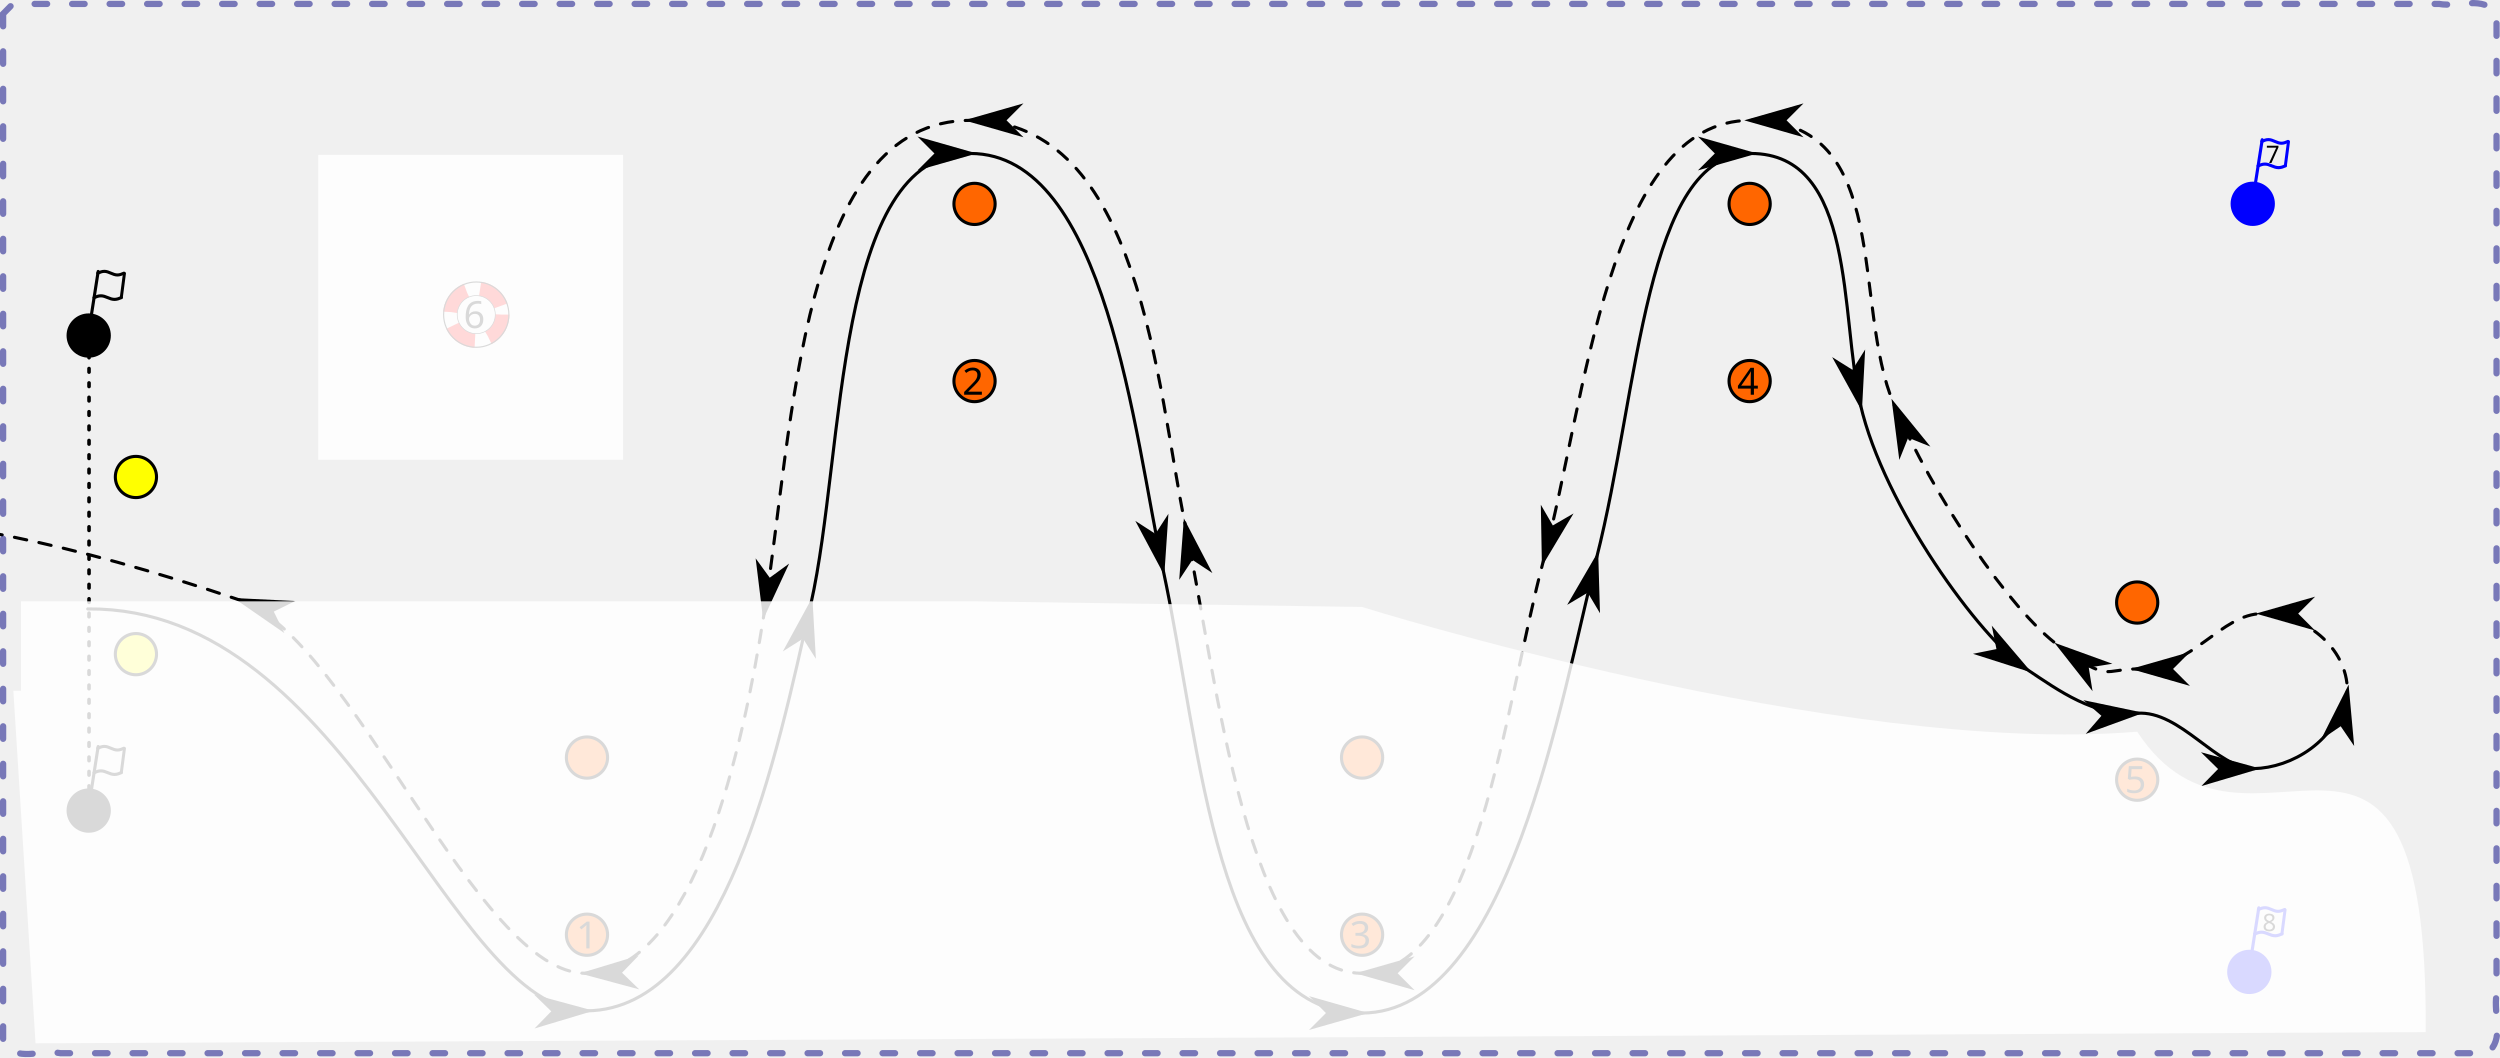
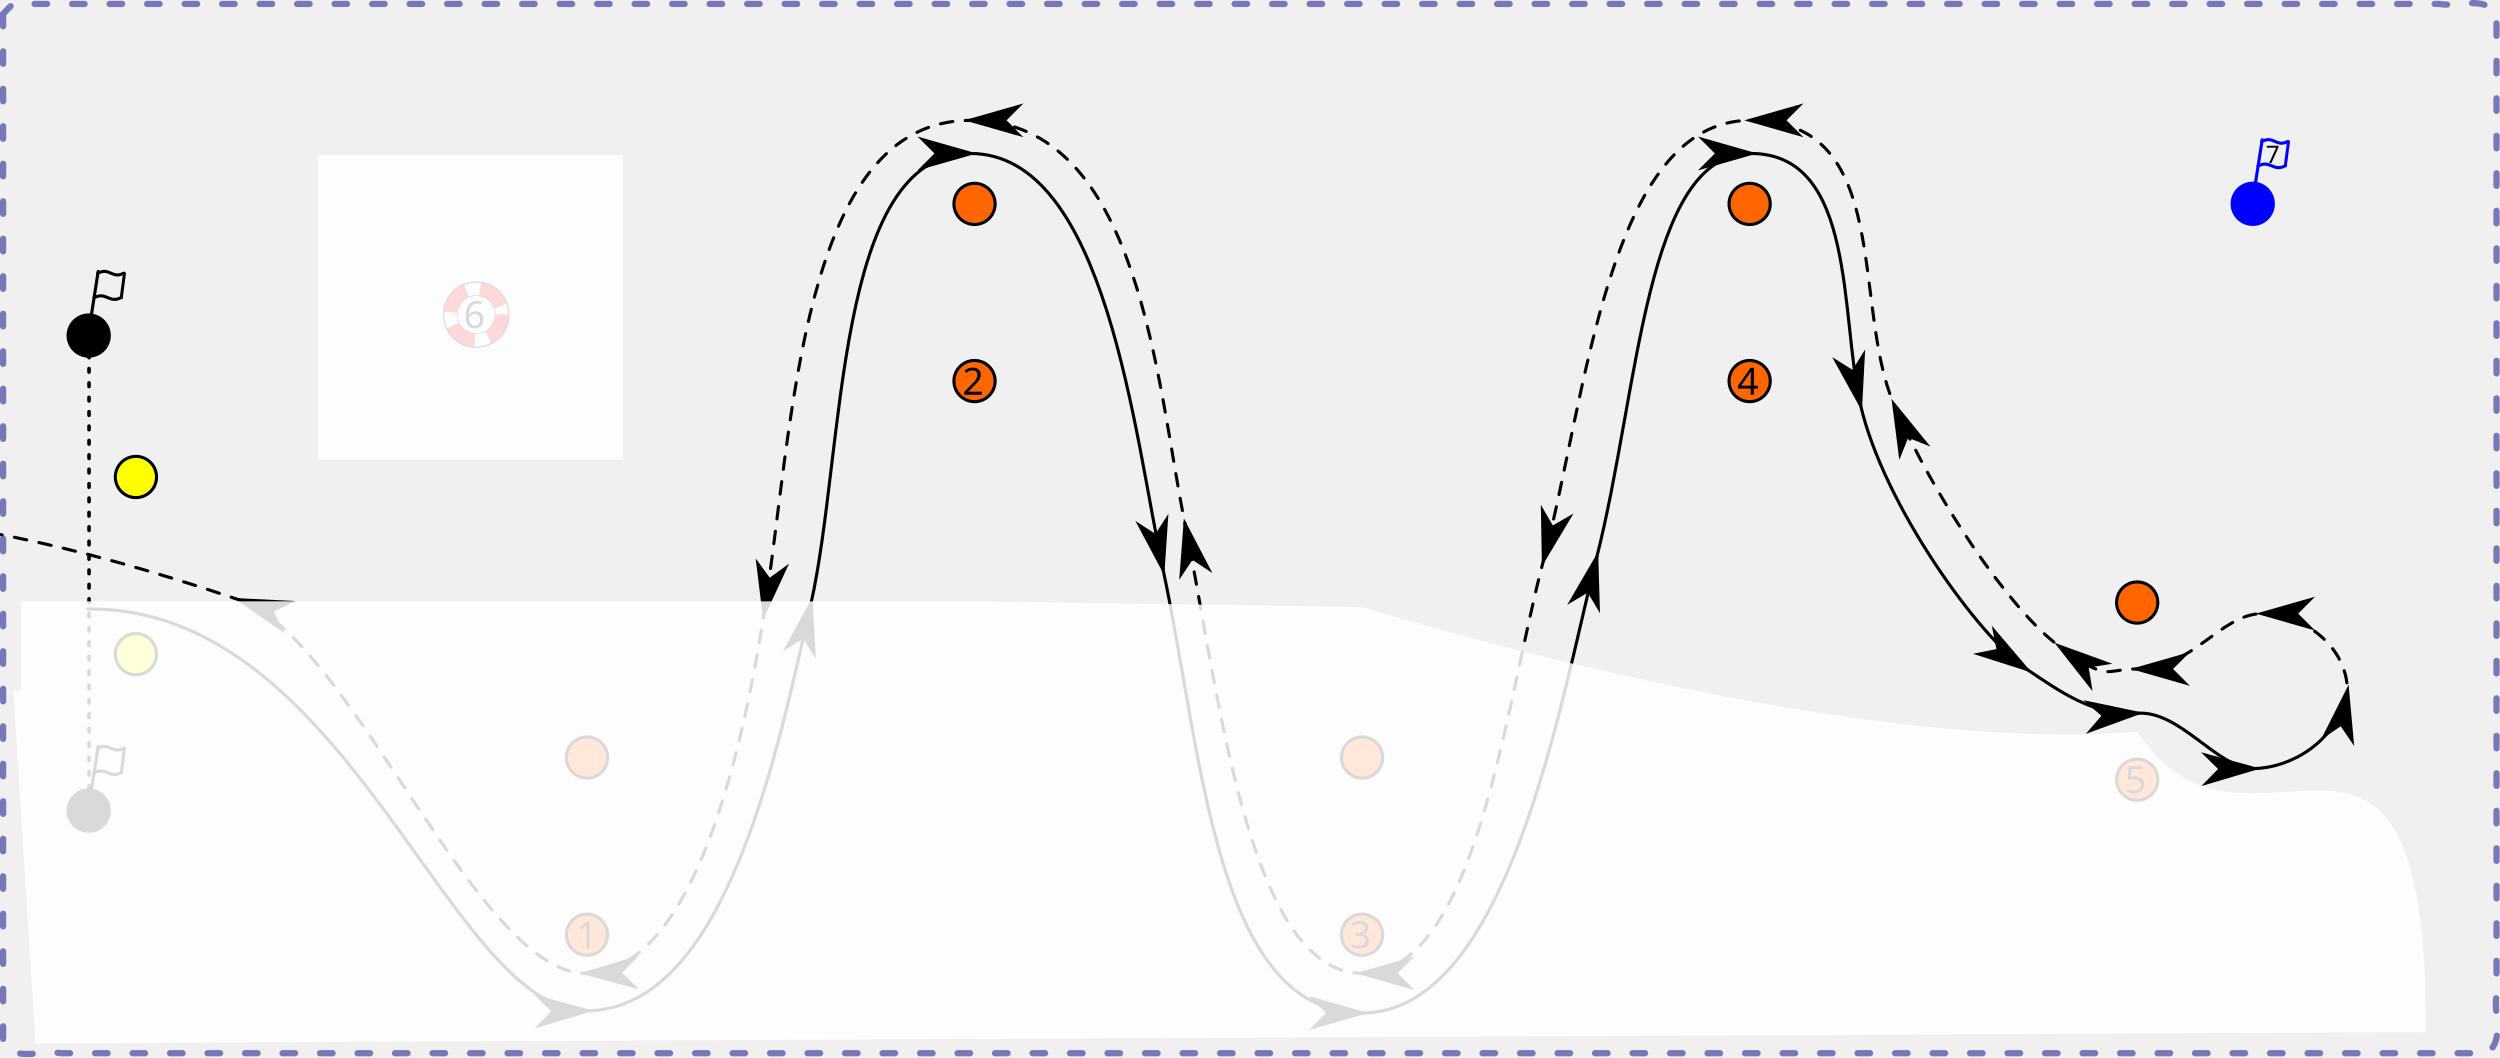
<svg xmlns="http://www.w3.org/2000/svg" version="1.0" id="svg3641" height="360.829" width="853.326" style="enable-background:new" xml:space="preserve">
  <defs id="arrows">
    <marker id="RazorWire" refX="0" refY="0" orient="auto" style="overflow:visible">
      <path id="path5527" style="fill:#34ff00;fill-opacity:1;fill-rule:evenodd;stroke:#34ff00;stroke-width:0.085pt;stroke-opacity:1" d="M 0.019,-0.632 V 0.595 L -6.621,2.568 H 9.113 L 2.979,0.595 V -0.632 L 9.166,-2.472 H -6.594 Z" />
    </marker>
    <marker orient="auto" refY="0" refX="0" id="Scissors" style="overflow:visible">
      <path id="schere" d="M 9.696,-3.847 C 8.661,-5.095 6.794,-5.052 5.4,-4.515 l -8.76,3.283 c -2.548,-1.394 -5.065,-0.995 -5.065,-1.673 0,-0.53 0.487,-0.414 0.414,-1.795 -0.07,-1.326 -1.454,-2.307 -2.763,-2.22 -1.309,-0.008 -2.666,0.995 -2.678,2.379 -0.098,1.393 1.074,2.688 2.461,2.779 1.624,0.242 4.499,-0.742 5.848,1.676 C -6.148,1.766 -7.931,1.771 -9.543,1.679 -10.882,1.602 -12.489,1.985 -13.128,3.301 c -0.617,1.261 -0.012,3.056 1.405,3.442 1.43,0.525 3.393,-0.138 3.733,-1.782 0.262,-1.267 -0.635,-1.862 -0.291,-2.322 0.26,-0.347 1.91,-0.146 4.85,-1.466 L 6.055,4.515 C 7.253,4.85 8.718,4.839 9.78,3.66 L -0.055,-0.057 Z M -9.832,-5.874 c 1.381,0.771 1.268,2.862 -0.167,3.268 -1.298,0.452 -2.956,-0.81 -2.542,-2.216 0.242,-1.154 1.764,-1.579 2.709,-1.052 z m 0.06,8.552 c 1.441,0.532 1.196,2.97 -0.269,3.298 -0.972,0.337 -2.361,-0.148 -2.459,-1.293 -0.189,-1.392 1.446,-2.65 2.728,-2.005 z" style="fill:#34ff00;fill-opacity:1;stroke:#34ff00;stroke-width:1.067;stroke-opacity:1" />
    </marker>
    <marker orient="auto" refY="0" refX="0" id="Legs" style="overflow:visible">
      <g id="g5494" transform="scale(-0.7)" style="fill:#34ff00;fill-opacity:1;stroke:#34ff00;stroke-opacity:1">
        <g id="g5496" transform="matrix(0,-1,-1,0,22.0892,22.73484)" style="fill:#34ff00;fill-opacity:1;stroke:#34ff00;stroke-opacity:1">
          <path id="path5498" d="m 22.636,22.054 c -7.371,5.036 -2.618,7.047 -6.23,14.339" style="fill:#34ff00;fill-opacity:1;fill-rule:evenodd;stroke:#34ff00;stroke-width:1.067pt;stroke-opacity:1" />
          <path id="path5500" d="m 22.825,21.918 c -1.451,8.904 3.772,9.355 4.805,14.747" style="fill:#34ff00;fill-opacity:1;fill-rule:evenodd;stroke:#34ff00;stroke-width:1.067pt;stroke-opacity:1" />
        </g>
        <path id="path5502" d="m -15.029,-7.181 -0.984,4.313 4.227,-1.305 z" style="fill:#34ff00;fill-opacity:1;fill-rule:evenodd;stroke:#34ff00;stroke-width:1.067pt;stroke-opacity:1" />
        <path id="path5504" d="m -16.23,4.861 1.999,3.946 2.418,-3.704 z" style="fill:#34ff00;fill-opacity:1;fill-rule:evenodd;stroke:#34ff00;stroke-width:1.067pt;stroke-opacity:1" />
      </g>
    </marker>
    <linearGradient id="linearGradient5477">
      <stop style="stop-color:#57e307;stop-opacity:1;" offset="0" id="stop5479" />
    </linearGradient>
    <marker style="overflow:visible" id="Arrow1Lend" refX="0" refY="0" orient="auto">
      <path style="fill-rule:evenodd;stroke:#000000;stroke-width:0.853pt;marker-start:none" d="M -10.667,0 -14.933,4.267 0,0 -14.933,-4.267 Z" id="path3104" />
    </marker>
    <marker style="overflow:visible" id="Arrow1Lstart" refX="0" refY="0" orient="auto">
      <path style="fill-rule:evenodd;stroke:#000000;stroke-width:0.853pt;marker-start:none" d="M 10.667,0 14.933,-4.267 0,0 14.933,4.267 Z" id="path3282" />
    </marker>
    <marker style="overflow:visible" id="Arrow1Lstart-7" refX="0" refY="0" orient="auto">
      <path style="fill-rule:evenodd;stroke:#000000;stroke-width:0.853pt;marker-start:none" d="M 10.667,0 14.933,-4.267 0,0 14.933,4.267 Z" id="path3282-4" />
    </marker>
    <marker style="overflow:visible" id="Arrow1Lend-6" refX="0" refY="0" orient="auto">
      <path style="fill-rule:evenodd;stroke:#000000;stroke-width:0.853pt;marker-start:none" d="M -10.667,0 -14.933,4.267 0,0 -14.933,-4.267 Z" id="path3104-0" />
    </marker>
  </defs>
  <g transform="translate(-215.4445,-435.3955)" style="display:inline" id="Parcours">
    <defs id="defs2076" />
    <g id="g1" />
    <g id="layer6" style="display:inline">
      <g transform="translate(18.94796,85.04597)" id="Zeitnahme" style="display:inline">
        <g id="g13156" transform="translate(-177.6378,-94.48819)">
          <path style="fill:#000000;fill-opacity:1;stroke:#000000;stroke-width:1.762" d="m 411.087,559.37 c 0,-3.685 -2.986,-6.678 -6.678,-6.678 -3.683,0 -6.678,2.987 -6.678,6.678 0,3.685 2.987,6.678 6.678,6.678 3.685,0 6.678,-2.987 6.678,-6.678 z" id="Zeit_oben" />
        </g>
        <g id="g13172" transform="translate(-177.6378,67.66194)">
          <path style="fill:#000000;fill-opacity:1;stroke:#000000;stroke-width:1.762" d="m 411.087,559.37 c 0,-3.685 -2.986,-6.678 -6.678,-6.678 -3.683,0 -6.678,2.987 -6.678,6.678 0,3.685 2.987,6.678 6.678,6.678 3.685,0 6.678,-2.987 6.678,-6.678 z" id="Zeit_unten" />
        </g>
        <path style="fill:none;stroke:#000000;stroke-width:1.228;stroke-linecap:round;stroke-linejoin:miter;stroke-miterlimit:4;stroke-dasharray:1.228, 3.684;stroke-dashoffset:0;stroke-opacity:1" d="m 226.886,466.315 c 0,23.379 0,46.759 0,70.138 0,19.991 0,67.885 0,87.271" id="path14169" />
      </g>
      <g transform="translate(113.4362,157.2769)" id="Tor1" style="display:inline;fill:#ff6600">
        <path style="fill:#ff6600;stroke:#000000;stroke-width:1.056" d="m 309.393,536.693 c 0,-3.883 -3.149,-7.032 -7.031,-7.032 -3.881,0 -7.031,3.148 -7.031,7.032 0,3.883 3.15,7.031 7.031,7.031 3.882,0 7.031,-3.147 7.031,-7.031 z" id="Tor1_innen" />
        <path style="fill:#ff6600;stroke:#000000;stroke-width:1.056" d="m 309.393,597.166 c 0,-3.883 -3.149,-7.032 -7.031,-7.032 -3.881,0 -7.031,3.148 -7.031,7.032 0,3.883 3.15,7.031 7.031,7.031 3.882,0 7.031,-3.147 7.031,-7.031 z" id="Tor1_aussen" />
      </g>
      <g transform="translate(226.8221,-31.69941)" id="Tor2" style="display:inline;fill:#ff6600">
        <path style="fill:#ff6600;stroke:#000000;stroke-width:1.056" d="m 328.291,536.693 c 0,-3.883 -3.149,-7.032 -7.031,-7.032 -3.881,0 -7.031,3.148 -7.031,7.032 0,3.883 3.15,7.031 7.031,7.031 3.882,0 7.031,-3.147 7.031,-7.031 z" id="Tor2_aussen" />
        <path style="fill:#ff6600;stroke:#000000;stroke-width:1.056" d="m 328.291,597.166 c 0,-3.883 -3.149,-7.032 -7.031,-7.032 -3.881,0 -7.031,3.148 -7.031,7.032 0,3.883 3.15,7.031 7.031,7.031 3.882,0 7.031,-3.147 7.031,-7.031 z" id="Tor2_innen" />
      </g>
      <g transform="translate(340.2078,157.2769)" id="Tor3" style="display:inline;fill:#ff6600">
        <path style="fill:#ff6600;stroke:#000000;stroke-width:1.056" d="m 347.189,536.693 c 0,-3.883 -3.149,-7.032 -7.031,-7.032 -3.881,0 -7.031,3.148 -7.031,7.032 0,3.883 3.15,7.031 7.031,7.031 3.882,0 7.031,-3.147 7.031,-7.031 z" id="Tor3_innen" />
        <path style="fill:#ff6600;stroke:#000000;stroke-width:1.056" d="m 347.189,597.166 c 0,-3.883 -3.149,-7.032 -7.031,-7.032 -3.881,0 -7.031,3.148 -7.031,7.032 0,3.883 3.15,7.031 7.031,7.031 3.882,0 7.031,-3.147 7.031,-7.031 z" id="Tor3_aussen" />
      </g>
      <g transform="translate(453.5935,-31.69941)" id="Tor4" style="display:inline;fill:#ff6600">
        <path style="fill:#ff6600;stroke:#000000;stroke-width:1.056" d="m 366.086,536.693 c 0,-3.883 -3.149,-7.032 -7.031,-7.032 -3.881,0 -7.031,3.148 -7.031,7.032 0,3.883 3.15,7.031 7.031,7.031 3.882,0 7.031,-3.147 7.031,-7.031 z" id="Tor4_aussen" />
        <path style="fill:#ff6600;stroke:#000000;stroke-width:1.056" d="m 366.086,597.166 c 0,-3.883 -3.149,-7.032 -7.031,-7.032 -3.881,0 -7.031,3.148 -7.031,7.032 0,3.883 3.15,7.031 7.031,7.031 3.882,0 7.031,-3.147 7.031,-7.031 z" id="Tor4_innen" />
      </g>
      <g transform="translate(566.9793,104.3635)" id="Tor5" style="display:inline;fill:#ff6600">
        <path style="fill:#ff6600;stroke:#000000;stroke-width:1.056" d="m 384.984,536.693 c 0,-3.883 -3.149,-7.032 -7.031,-7.032 -3.881,0 -7.031,3.148 -7.031,7.032 0,3.883 3.15,7.031 7.031,7.031 3.882,0 7.031,-3.147 7.031,-7.031 z" id="Tor5_oben" />
        <path style="fill:#ff6600;stroke:#000000;stroke-width:1.056" d="m 384.984,597.166 c 0,-3.883 -3.149,-7.032 -7.031,-7.032 -3.881,0 -7.031,3.148 -7.031,7.032 0,3.883 3.15,7.031 7.031,7.031 3.882,0 7.031,-3.147 7.031,-7.031 z" id="Tor5_unten" />
      </g>
      <g transform="translate(18.94796,138.3793)" id="Schikane" style="display:inline">
        <g style="fill:none" id="Ring">
          <ellipse id="path8826" style="fill:none;stroke:#ff0000;stroke-width:4.821;stroke-linecap:butt;stroke-linejoin:round;stroke-miterlimit:4;stroke-dasharray:9.643, 4.821;stroke-dashoffset:0;stroke-opacity:1" cx="359.055" cy="404.409" rx="8.928" ry="8.928" />
          <ellipse style="display:inline;fill:none;stroke:#000000;stroke-width:0.229;stroke-linecap:round;stroke-linejoin:round;stroke-miterlimit:4;stroke-dasharray:none;stroke-dashoffset:0;stroke-opacity:1" id="path3620" cx="359.055" cy="404.409" rx="6.5" ry="6.5" />
          <ellipse style="display:inline;fill:none;stroke:#000000;stroke-width:0.393;stroke-linecap:round;stroke-linejoin:round;stroke-miterlimit:4;stroke-dasharray:none;stroke-dashoffset:0;stroke-opacity:1" id="path2733" cx="359.055" cy="404.409" rx="11.142" ry="11.142" />
        </g>
      </g>
      <g transform="translate(-40.52031,61.51377)" id="StartZiel" style="display:inline">
        <path style="fill:#ffff00;stroke:#000000;stroke-width:1.056" d="m 309.393,536.693 c 0,-3.883 -3.149,-7.032 -7.031,-7.032 -3.881,0 -7.031,3.148 -7.031,7.032 0,3.883 3.15,7.031 7.031,7.031 3.882,0 7.031,-3.147 7.031,-7.031 z" id="StartZiel_oben" />
        <path style="fill:#ffff00;stroke:#000000;stroke-width:1.056" d="m 309.393,597.166 c 0,-3.883 -3.149,-7.032 -7.031,-7.032 -3.881,0 -7.031,3.148 -7.031,7.032 0,3.883 3.15,7.031 7.031,7.031 3.882,0 7.031,-3.147 7.031,-7.031 z" id="StartZiel_unten" />
      </g>
    </g>
  </g>
  <g transform="translate(-215.4445,-435.3955)" style="display:inline" id="ParcoursLabel">
    <defs id="defs2832" />
    <g id="g3113" style="display:inline">
      <text xml:space="preserve" style="font-style:normal;font-weight:normal;font-size:12.8px;line-height:0%;font-family:'Arial Black';display:inline;fill:#000000;fill-opacity:1;stroke:none;stroke-width:1.067" x="373.691" y="547.37" id="Nummer_Schikane">
        <tspan id="tspan3032" x="373.691" y="547.37" style="font-size:12.8px;line-height:1.25;stroke-width:1.067">6</tspan>
      </text>
      <text xml:space="preserve" style="font-style:normal;font-weight:normal;font-size:12.8px;line-height:0%;font-family:'Arial Black';display:inline;fill:#000000;fill-opacity:1;stroke:none;stroke-width:1.067" x="412.13" y="759.102" id="Nummer_Tor1">
        <tspan id="tspan3036" x="412.13" y="759.102" style="font-size:12.8px;line-height:1.25;stroke-width:1.067">1</tspan>
      </text>
      <text xml:space="preserve" style="font-style:normal;font-weight:normal;font-size:12.8px;line-height:0%;font-family:'Arial Black';display:inline;fill:#000000;fill-opacity:1;stroke:none;stroke-width:1.067" x="808.383" y="570.125" id="Nummer_Tor4">
        <tspan id="tspan3040" x="808.383" y="570.125" style="font-size:12.8px;line-height:1.25;stroke-width:1.067">4</tspan>
      </text>
      <text xml:space="preserve" style="font-style:normal;font-weight:normal;font-size:12.8px;line-height:0%;font-family:'Arial Black';display:inline;fill:#000000;fill-opacity:1;stroke:none;stroke-width:1.067" x="940.704" y="706.032" id="Nummer_Tor5">
        <tspan id="tspan3044" x="940.704" y="706.032" style="font-size:12.8px;line-height:1.25;stroke-width:1.067">5</tspan>
      </text>
      <text xml:space="preserve" style="font-style:normal;font-weight:normal;font-size:12.8px;line-height:0%;font-family:'Arial Black';display:inline;fill:#000000;fill-opacity:1;stroke:none;stroke-width:1.067" x="676.131" y="759.024" id="Nummer_Tor3">
        <tspan id="tspan3048" x="676.131" y="759.024" style="font-size:12.8px;line-height:1.25;stroke-width:1.067">3</tspan>
      </text>
      <g transform="translate(579.9631,-35.51099)" id="Speedboje_oben" style="display:inline">
        <path id="path3052" d="m 411.087,540.472 c 0,-3.685 -2.986,-6.678 -6.678,-6.678 -3.683,0 -6.678,2.987 -6.678,6.678 0,3.685 2.987,6.678 6.678,6.678 3.685,0 6.678,-2.987 6.678,-6.678 z" style="fill:#0000ff;fill-opacity:1;stroke:#0000ff;stroke-width:1.762" />
        <g style="stroke:#0000ff" id="g3062">
          <path id="path3054" d="m 407.511,519.18 c 0.372,-0.161 0.745,-0.325 1.117,-0.438 0.372,-0.114 0.744,-0.181 1.117,-0.181 0.372,0 0.744,0.063 1.117,0.181 0.372,0.113 0.744,0.273 1.116,0.438 0.369,0.16 0.745,0.321 1.117,0.434 0.369,0.114 0.745,0.181 1.117,0.181 0.368,0 0.745,-0.064 1.117,-0.181 0.368,-0.113 0.744,-0.274 1.117,-0.434" style="fill:none;stroke:#0000ff;stroke-width:1.052;stroke-linecap:round;stroke-linejoin:round" />
          <path id="path3056" d="m 407.643,518.601 -2.7,17.3 v 0.258 0" style="fill:none;stroke:#0000ff;stroke-width:1.067;stroke-linecap:round;stroke-linejoin:round" />
          <path id="path3058" d="m 406.246,527.522 c 0.384,-0.158 0.775,-0.317 1.163,-0.429 0.383,-0.113 0.775,-0.179 1.163,-0.179 0.383,0 0.774,0.062 1.163,0.179 0.387,0.112 0.774,0.271 1.163,0.429 0.387,0.159 0.774,0.317 1.162,0.433 0.388,0.109 0.775,0.175 1.163,0.175 0.388,0 0.775,-0.062 1.163,-0.175 0.387,-0.112 0.775,-0.271 1.163,-0.433" style="fill:none;stroke:#0000ff;stroke-width:1.067;stroke-linecap:round;stroke-linejoin:round" />
          <path id="path3060" d="m 416.604,519.31 -1.039,7.969 v 0.12 0" style="fill:none;stroke:#0000ff;stroke-width:1.024;stroke-linecap:round" />
        </g>
        <text xml:space="preserve" style="font-style:normal;font-weight:normal;font-size:12.8px;line-height:0%;font-family:'Arial Black';fill:#000000;fill-opacity:1;stroke:none;stroke-width:1.067" x="408.873" y="526.543" id="text3066">
          <tspan id="tspan3064" x="408.873" y="526.543" style="font-size:8.242px;line-height:1.25;stroke-width:1.067">7</tspan>
        </text>
      </g>
      <text xml:space="preserve" style="font-style:normal;font-weight:normal;font-size:12.8px;line-height:0%;font-family:'Arial Black';display:inline;fill:#000000;fill-opacity:1;stroke:none;stroke-width:1.067" x="543.926" y="570.125" id="Nummer_Tor2">
        <tspan id="tspan3088" x="543.926" y="570.125" style="font-size:12.8px;line-height:1.25;stroke-width:1.067">2</tspan>
      </text>
      <g id="Zeit_oben_Flagge">
        <path id="path3092" d="m 248.821,528.636 c 0.372,-0.161 0.745,-0.325 1.117,-0.438 0.372,-0.114 0.744,-0.181 1.117,-0.181 0.372,0 0.744,0.063 1.117,0.181 0.372,0.113 0.744,0.273 1.116,0.438 0.369,0.16 0.745,0.321 1.117,0.434 0.369,0.114 0.745,0.181 1.117,0.181 0.368,0 0.745,-0.064 1.117,-0.181 0.368,-0.113 0.744,-0.274 1.117,-0.434" style="display:inline;fill:none;stroke:#000000;stroke-width:1.052;stroke-linecap:round;stroke-linejoin:round" />
        <path id="path3094" d="m 248.953,528.057 -2.7,17.3 v 0.258 0" style="display:inline;fill:none;stroke:#000000;stroke-width:1.067;stroke-linecap:round;stroke-linejoin:round" />
        <path id="path3096" d="m 247.556,536.977 c 0.384,-0.158 0.775,-0.317 1.163,-0.429 0.383,-0.113 0.775,-0.179 1.163,-0.179 0.383,0 0.774,0.062 1.163,0.179 0.387,0.112 0.774,0.271 1.163,0.429 0.387,0.159 0.774,0.317 1.162,0.433 0.388,0.109 0.775,0.175 1.163,0.175 0.388,0 0.775,-0.062 1.163,-0.175 0.387,-0.112 0.775,-0.271 1.163,-0.433" style="display:inline;fill:none;stroke:#000000;stroke-width:1.067;stroke-linecap:round;stroke-linejoin:round" />
        <path id="path3098" d="m 257.914,528.766 -1.039,7.969 v 0.12 0" style="display:inline;fill:none;stroke:#000000;stroke-width:1.024;stroke-linecap:round" />
      </g>
      <g id="Zeit_unten_Flagge">
        <path id="path3102" d="m 248.821,690.786 c 0.372,-0.161 0.745,-0.325 1.117,-0.438 0.372,-0.114 0.744,-0.181 1.117,-0.181 0.372,0 0.744,0.063 1.117,0.181 0.372,0.113 0.744,0.273 1.116,0.438 0.369,0.16 0.745,0.321 1.117,0.434 0.369,0.114 0.745,0.181 1.117,0.181 0.368,0 0.745,-0.064 1.117,-0.181 0.368,-0.113 0.744,-0.274 1.117,-0.434" style="display:inline;fill:none;stroke:#000000;stroke-width:1.052;stroke-linecap:round;stroke-linejoin:round" />
        <path id="path3105" d="m 248.953,690.207 -2.7,17.3 v 0.258 0" style="display:inline;fill:none;stroke:#000000;stroke-width:1.067;stroke-linecap:round;stroke-linejoin:round" />
        <path id="path3107" d="m 247.556,699.127 c 0.384,-0.158 0.775,-0.317 1.163,-0.429 0.383,-0.113 0.775,-0.179 1.163,-0.179 0.383,0 0.774,0.062 1.163,0.179 0.387,0.112 0.774,0.271 1.163,0.429 0.387,0.159 0.774,0.317 1.162,0.433 0.388,0.109 0.775,0.175 1.163,0.175 0.388,0 0.775,-0.062 1.163,-0.175 0.387,-0.112 0.775,-0.271 1.163,-0.433" style="display:inline;fill:none;stroke:#000000;stroke-width:1.067;stroke-linecap:round;stroke-linejoin:round" />
        <path id="path3109" d="m 257.914,690.916 -1.039,7.969 v 0.12 0" style="display:inline;fill:none;stroke:#000000;stroke-width:1.024;stroke-linecap:round" />
      </g>
    </g>
  </g>
-   <g transform="translate(363.3543,-208.7303)" id="Speedboje_unten" style="display:inline;enable-background:new">
-     <path id="path2174" d="m 411.087,540.472 c 0,-3.685 -2.986,-6.678 -6.678,-6.678 -3.683,0 -6.678,2.987 -6.678,6.678 0,3.685 2.987,6.678 6.678,6.678 3.685,0 6.678,-2.987 6.678,-6.678 z" style="fill:#0000ff;fill-opacity:1;stroke:#0000ff;stroke-width:1.762" />
-     <g style="fill:none;stroke:#0000ff" id="g2184">
-       <path id="path2176" d="m 407.511,519.18 c 0.372,-0.161 0.745,-0.325 1.117,-0.438 0.372,-0.114 0.744,-0.181 1.117,-0.181 0.372,0 0.744,0.063 1.117,0.181 0.372,0.113 0.744,0.273 1.116,0.438 0.369,0.16 0.745,0.321 1.117,0.434 0.369,0.114 0.745,0.181 1.117,0.181 0.368,0 0.745,-0.064 1.117,-0.181 0.368,-0.113 0.744,-0.274 1.117,-0.434" style="fill:none;stroke:#0000ff;stroke-width:1.052;stroke-linecap:round;stroke-linejoin:round" />
-       <path id="path2178" d="m 407.643,518.601 -2.7,17.3 v 0.258 0" style="fill:none;stroke:#0000ff;stroke-width:1.067;stroke-linecap:round;stroke-linejoin:round" />
-       <path id="path2180" d="m 406.246,527.522 c 0.384,-0.158 0.775,-0.317 1.163,-0.429 0.383,-0.113 0.775,-0.179 1.163,-0.179 0.383,0 0.774,0.062 1.163,0.179 0.387,0.112 0.774,0.271 1.163,0.429 0.387,0.159 0.774,0.317 1.162,0.433 0.388,0.109 0.775,0.175 1.163,0.175 0.388,0 0.775,-0.062 1.163,-0.175 0.387,-0.112 0.775,-0.271 1.163,-0.433" style="fill:none;stroke:#0000ff;stroke-width:1.067;stroke-linecap:round;stroke-linejoin:round" />
-       <path id="path2182" d="m 416.604,519.31 -1.039,7.969 v 0.12 0" style="fill:none;stroke:#0000ff;stroke-width:1.024;stroke-linecap:round" />
-     </g>
-     <text xml:space="preserve" style="font-style:normal;font-weight:normal;font-size:12.8px;line-height:0%;font-family:'Arial Black';fill:#000000;fill-opacity:1;stroke:none;stroke-width:1.067" x="408.873" y="526.543" id="text2188">
-       <tspan id="tspan2186" x="408.873" y="526.543" style="font-size:8.242px;line-height:1.25;stroke-width:1.067">8</tspan>
-     </text>
-   </g>
  <g transform="translate(-215.4445,-435.3955)" style="display:inline" id="KlasseE">
    <text id="text3565" y="328.002" x="595.582" style="font-style:normal;font-variant:normal;font-weight:bold;font-stretch:normal;font-size:12.8px;line-height:0%;font-family:Verdana;-inkscape-font-specification:'Verdana Bold';text-align:center;text-anchor:middle;display:inline;fill:#000000;fill-opacity:1;stroke:none;stroke-width:1.067" xml:space="preserve">
      <tspan style="font-style:normal;font-variant:normal;font-weight:bold;font-stretch:normal;font-size:38.4px;line-height:1.25;font-family:Verdana;-inkscape-font-specification:'Verdana Bold';text-align:center;text-anchor:middle;stroke-width:1.067" y="328.002" x="595.582" id="tspan3567">DMYV-Jugend</tspan>
      <tspan id="tspan3569" style="font-style:normal;font-variant:normal;font-weight:bold;font-stretch:normal;font-size:38.4px;line-height:1.25;font-family:Verdana;-inkscape-font-specification:'Verdana Bold';text-align:center;text-anchor:middle;stroke-width:1.067" y="376.002" x="595.582">Motorboot-Slalom</tspan>
      <tspan style="font-style:normal;font-variant:normal;font-weight:bold;font-stretch:normal;font-size:38.4px;line-height:1.25;font-family:Verdana;-inkscape-font-specification:'Verdana Bold';text-align:center;text-anchor:middle;stroke-width:1.067" id="tspan3571" y="424.002" x="595.582">Klasse E</tspan>
    </text>
    <text id="text3645" y="876.114" x="243.389" style="font-style:normal;font-weight:normal;font-size:12.8px;line-height:0%;font-family:Verdana;display:inline;fill:#e6e6e6;fill-opacity:1;stroke:none;stroke-width:1.067" xml:space="preserve">
      <tspan style="font-size:19.2px;line-height:1.25;font-family:verdana;-inkscape-font-specification:verdana;fill:#000000;stroke-width:1.067" y="876.114" x="243.389" id="tspan3647">Ablegen - Startlinie - außen um die Tore 1 - 2 - 3 - 4 - vorwärts durch das Tor 5 - </tspan>
      <tspan style="font-size:19.2px;line-height:1.25;font-family:verdana;-inkscape-font-specification:verdana;fill:#000000;stroke-width:1.067" id="tspan3649" y="900.114" x="243.389">kreisen und vorwärts wieder in den Parcours durch das Tore 5,</tspan>
      <tspan style="font-size:19.2px;line-height:1.25;font-family:verdana;-inkscape-font-specification:verdana;fill:#000000;stroke-width:1.067" id="tspan3651" y="924.114" x="243.389">außen um die Tore- 4 - 3 - 2 - 1 - Ziellinie -</tspan>
      <tspan style="font-size:19.2px;line-height:1.25;font-family:verdana;-inkscape-font-specification:verdana;fill:#000000;stroke-width:1.067" y="948.114" x="243.389" id="tspan4503">anlegen und an der Klampe mit Kopfschlag belegen.</tspan>
    </text>
    <path id="path3653" d="m 1016.681,671.264 c -3.296,17.347 -19.274,26.222 -31.9,26.483 -12.697,0 -25.057,-19.948 -39.85,-18.896 -14.793,1.052 -26.454,-7.531 -37.85,-15.118 -15.74,-10.479 -48.649,-55.597 -56.6,-90.187 -7.034,-30.6 -1.377,-85.767 -37.466,-85.767 -36.089,0 -38.003,80.567 -52.61,138.039 -12.091,47.574 -29.935,155.363 -80.138,155.363 -50.203,0 -54.435,-88.924 -67.876,-151.592 -9.767,-45.538 -19.312,-141.811 -65.752,-141.811 -46.44,0 -42.729,101.808 -54.393,153.649 -11.606,51.581 -29.327,138.38 -76.398,138.999 -47.071,0.619 -81.051,-137.93 -170.443,-137.186" style="display:inline;fill:none;stroke:#000000;stroke-width:1.067;stroke-linecap:round;stroke-linejoin:round;stroke-miterlimit:4;stroke-dasharray:none;stroke-dashoffset:0;stroke-opacity:1;marker-start:url(#Arrow1Lstart);marker-mid:url(#Arrow1Lstart)" />
    <path id="path3655" d="m 169.627,612.629 c 24.841,0 67.369,7.11 127.673,27.591 37.897,12.871 81.052,127.962 118.226,127.385 37.174,-0.577 53.634,-77.78 60.748,-122.93 10.142,-64.364 12.353,-168.209 70.491,-168.209 58.138,0 63.51,90.726 73.221,138.039 11.027,53.727 21.018,153.1 60.28,153.1 39.262,0 48.82,-91.406 62.05,-141.032 14.625,-54.86 21.831,-150.107 70.698,-150.107 48.867,0 34.269,62.865 48.933,97.08 13.136,30.649 39.298,70.077 56.53,82.534 17.232,12.457 14.864,7.653 26.454,7.653 18.901,-10e-6 28.56,-18.895 42.717,-18.895 13.99,0 29.033,11.242 29.033,26.425" style="display:inline;fill:none;stroke:#000000;stroke-width:1.067;stroke-linecap:round;stroke-linejoin:round;stroke-miterlimit:4;stroke-dasharray:4.267, 4.267;stroke-dashoffset:0;stroke-opacity:1;marker-start:none;marker-mid:url(#Arrow1Lstart);marker-end:none" />
  </g>
  <g id="Export_Area" style="display:inline;opacity:1" transform="translate(-180.8124,-194.4877)">
    <path style="display:inline;opacity:0.5;fill:none;fill-opacity:1;fill-rule:nonzero;stroke:#000080;stroke-width:2.133;stroke-linecap:round;stroke-linejoin:miter;stroke-miterlimit:4;stroke-dasharray:4.267, 8.533;stroke-dashoffset:0;stroke-opacity:1" d="m 181.879,199.201 c 0,117.134 0,234.268 0,351.402 4.38,6.419 13.104,2.145 19.592,3.374 276.059,0 552.117,0 828.176,0 6.295,-4.466 2.103,-13.361 3.309,-19.977 0,-111.6 0,-223.2 0,-334.8 -4.38,-6.419 -13.104,-2.145 -19.592,-3.374 -276.059,0 -552.117,0 -828.176,0 -1.103,1.125 -2.206,2.25 -3.309,3.374 z" id="rect4816" />
    <g id="Alcatraz_2" style="display:inline">
      <path style="display:inline;opacity:0.85;fill:#ffffff;fill-opacity:1;fill-rule:nonzero;stroke:none;stroke-width:2.133;stroke-linecap:round;stroke-linejoin:miter;stroke-miterlimit:4;stroke-dasharray:4.267, 8.533;stroke-dashoffset:0;stroke-opacity:1" d="m 187.969,399.733 v 30.549 h -2.602 l 7.569,120.32 815.853,-3.817 c 0.895,-140.996 -60.538,-44.701 -98.484,-102.551 -101.724,8.455 -264.577,-42.571 -264.577,-42.571 L 513.375,399.733 Z" id="rect5805" />
      <rect style="display:inline;opacity:0.85;fill:#ffffff;fill-opacity:1;fill-rule:nonzero;stroke:none;stroke-width:2.133;stroke-linecap:round;stroke-linejoin:miter;stroke-miterlimit:4;stroke-dasharray:4.267, 8.533;stroke-dashoffset:0;stroke-opacity:1" id="rect6021" width="104.066" height="104.066" x="289.434" y="247.354" />
    </g>
    <g id="g2" />
  </g>
</svg>
